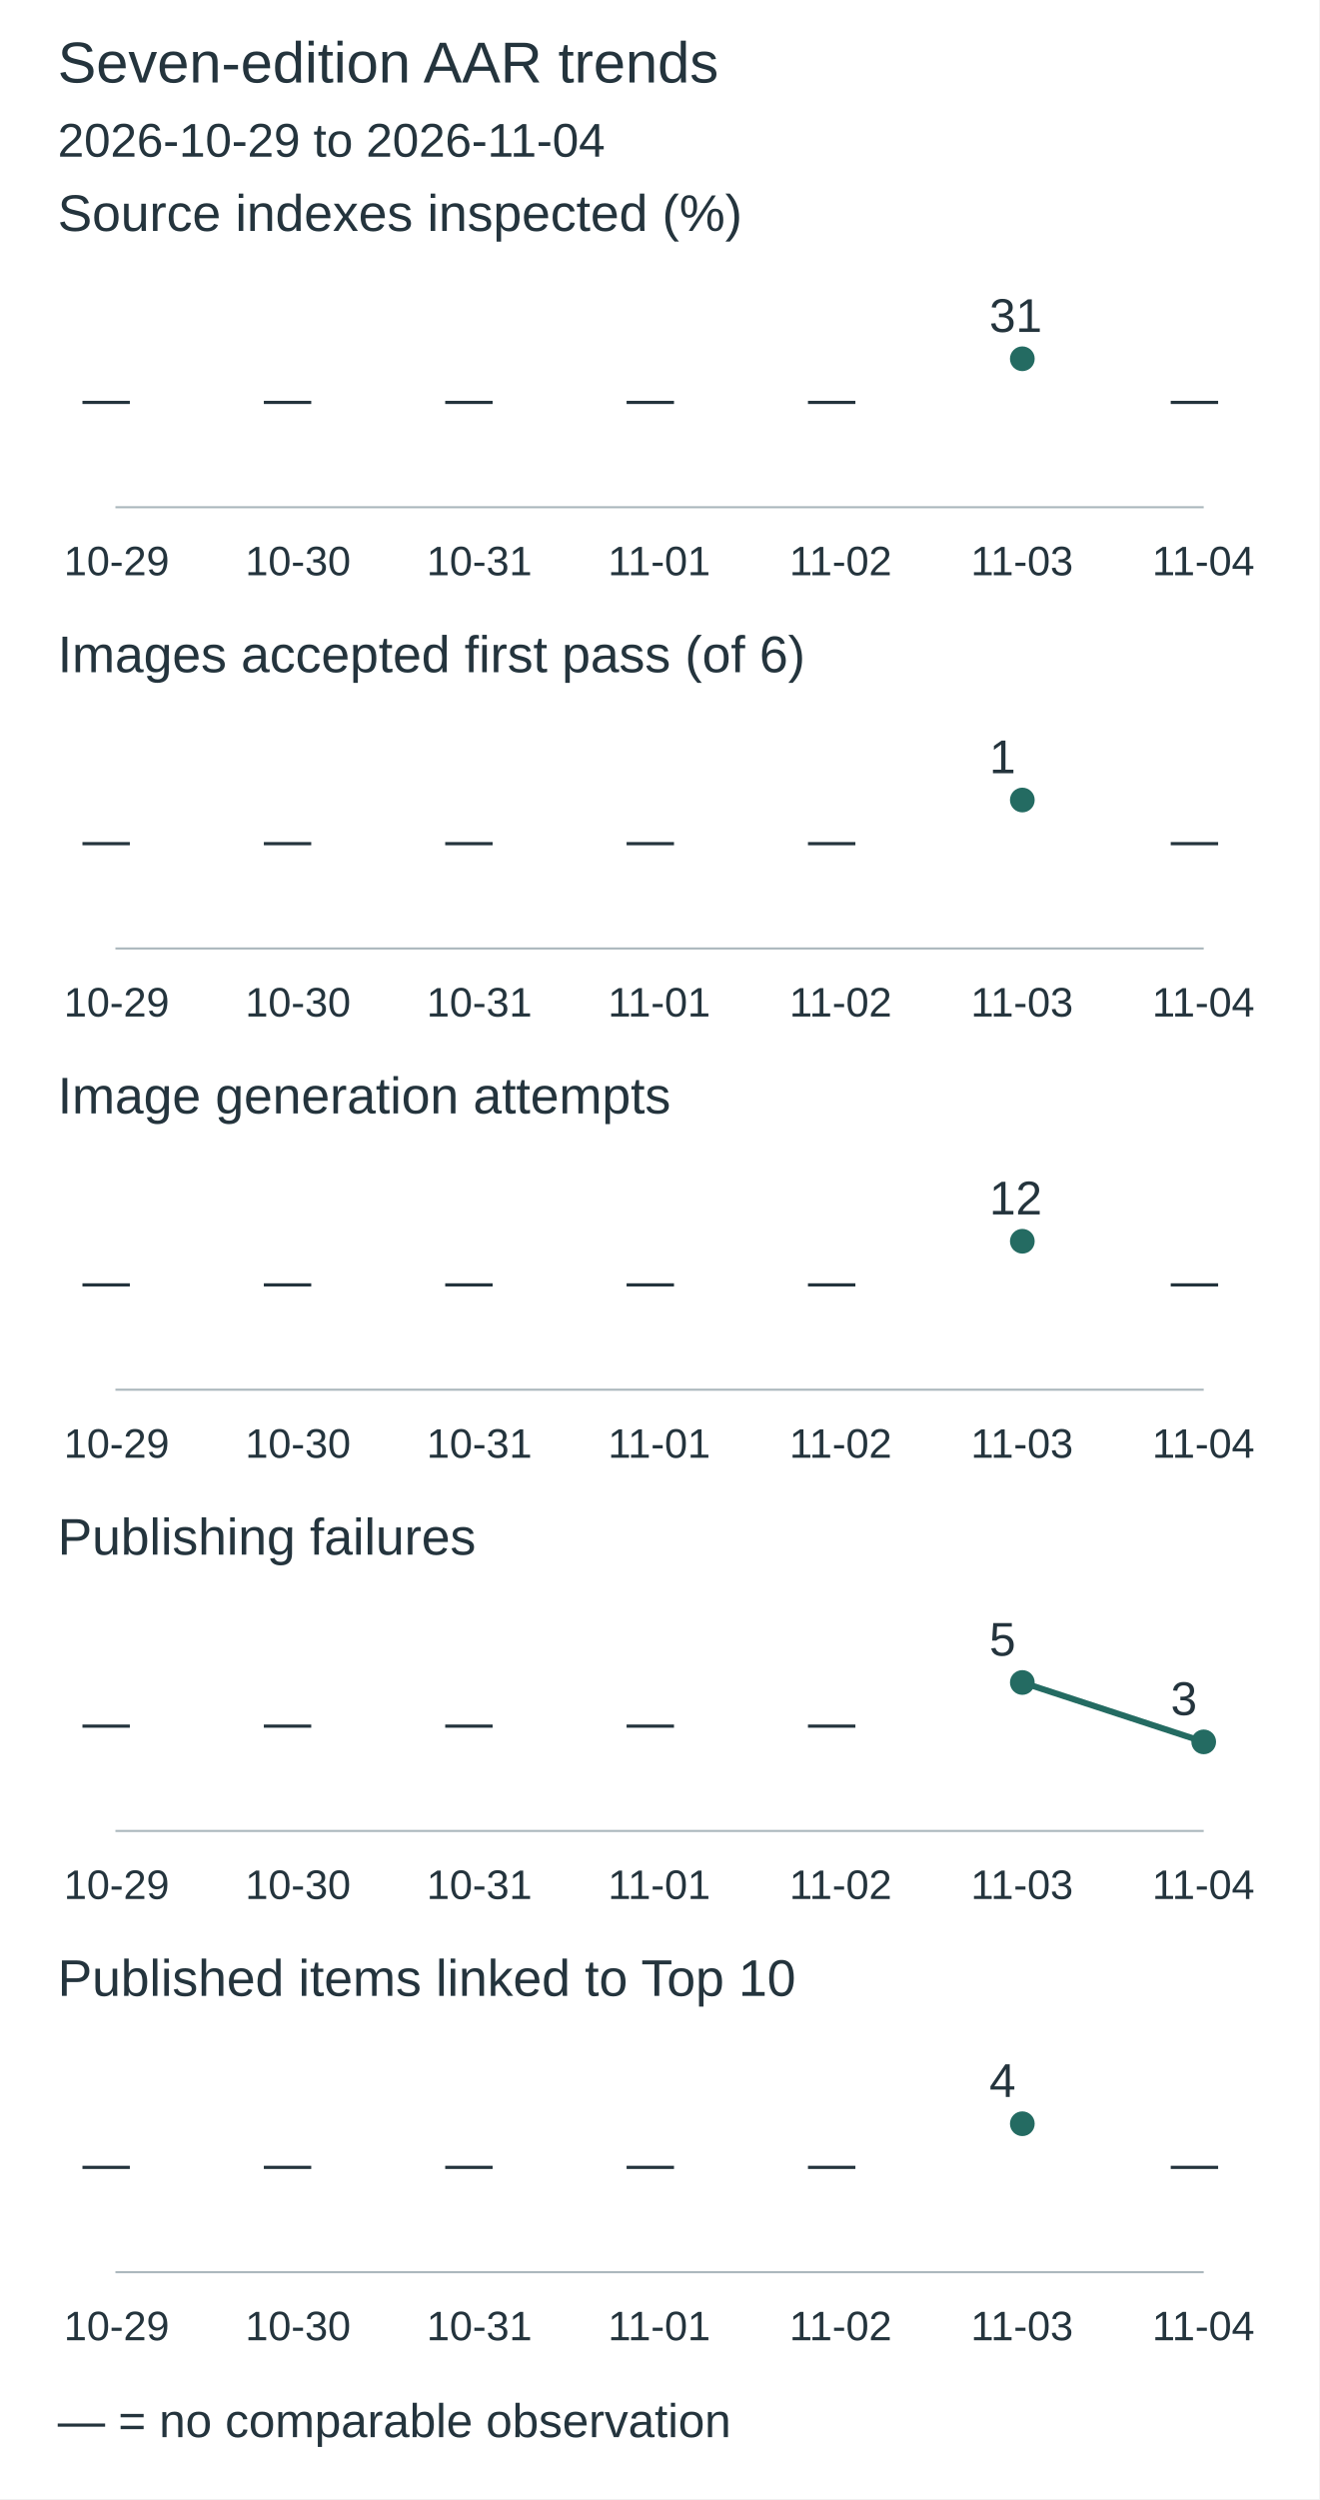
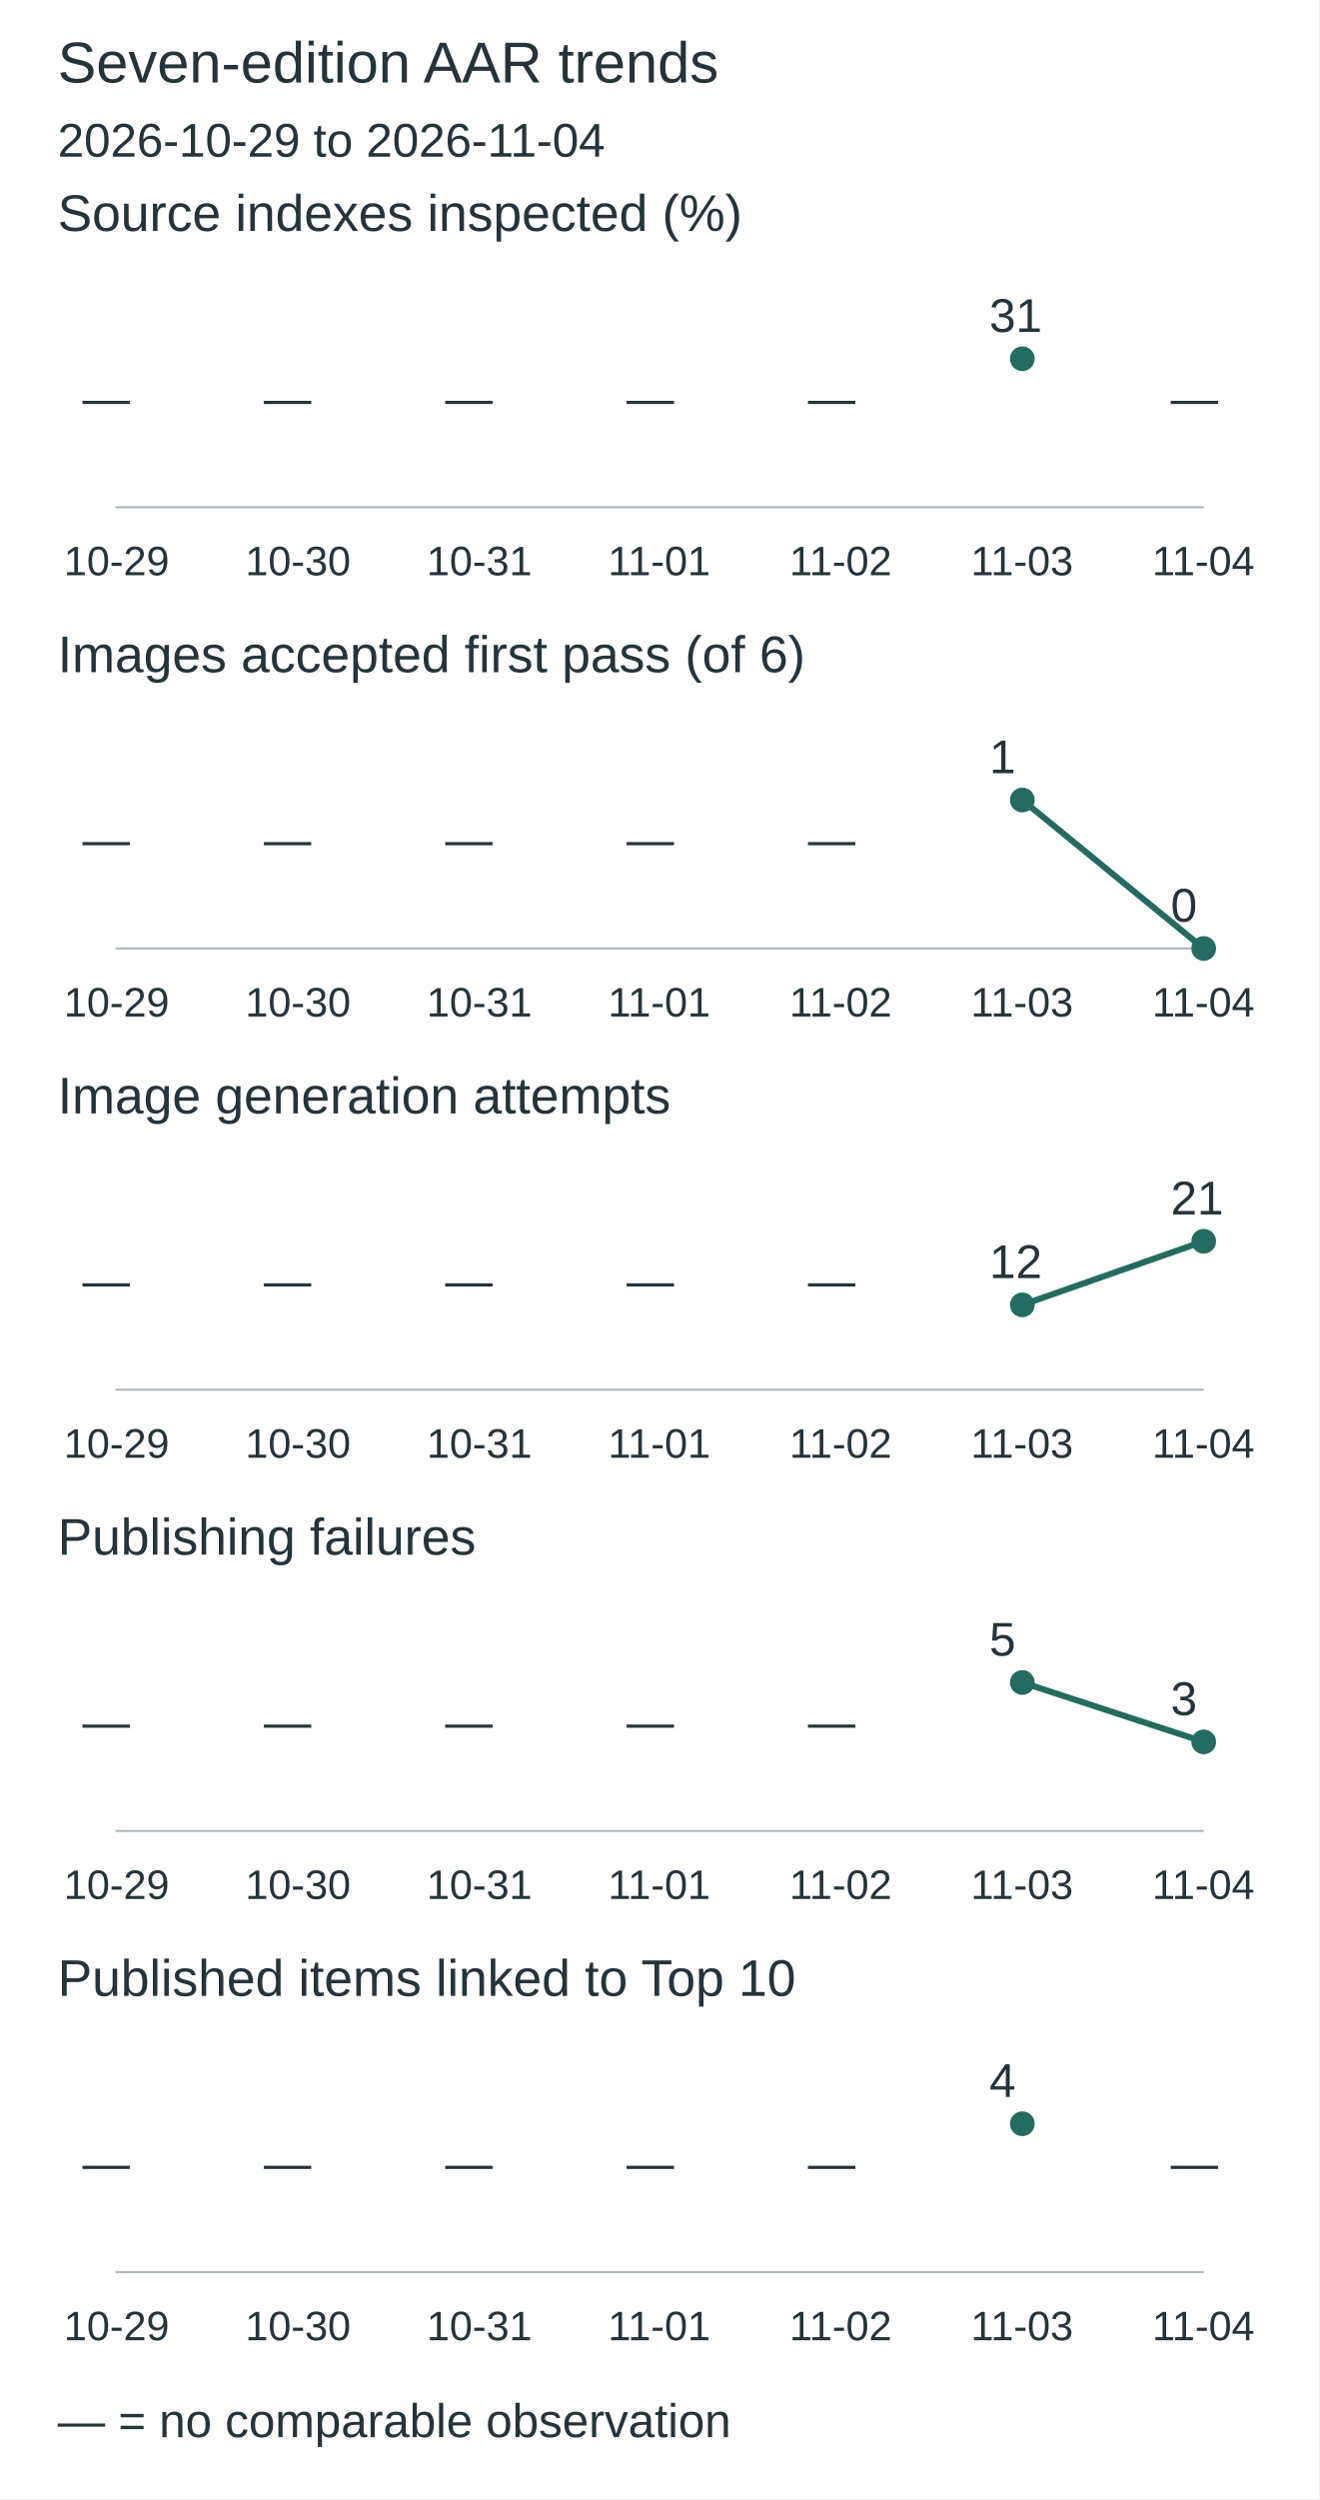
<svg xmlns="http://www.w3.org/2000/svg" width="640" height="1212" viewBox="0 0 640 1212" role="img" aria-label="Seven-edition AAR trends">
  <rect width="640" height="1212" fill="white" />
  <g font-family="Arial,sans-serif" fill="#24343d">
    <text x="28" y="40" font-size="28">Seven-edition AAR trends</text>
    <text x="28" y="76" font-size="23">2026-10-29 to 2026-11-04</text>
    <text x="28" y="112" font-size="25">Source indexes inspected (%)</text>
    <line x1="56" x2="584" y1="246" y2="246" stroke="#aab6bc" />
    <text x="40" y="201" font-size="23">—</text>
    <text x="31" y="279" font-size="20">10-29</text>
    <text x="128" y="201" font-size="23">—</text>
    <text x="119" y="279" font-size="20">10-30</text>
    <text x="216" y="201" font-size="23">—</text>
    <text x="207" y="279" font-size="20">10-31</text>
    <text x="304" y="201" font-size="23">—</text>
    <text x="295" y="279" font-size="20">11-01</text>
    <text x="392" y="201" font-size="23">—</text>
    <text x="383" y="279" font-size="20">11-02</text>
    <circle cx="496" cy="174" r="6" fill="#246b62" />
    <text x="480" y="161" font-size="23">31</text>
    <text x="471" y="279" font-size="20">11-03</text>
    <text x="568" y="201" font-size="23">—</text>
    <text x="559" y="279" font-size="20">11-04</text>
    <text x="28" y="326" font-size="25">Images accepted first pass (of 6)</text>
    <line x1="56" x2="584" y1="460" y2="460" stroke="#aab6bc" />
    <text x="40" y="415" font-size="23">—</text>
    <text x="31" y="493" font-size="20">10-29</text>
    <text x="128" y="415" font-size="23">—</text>
    <text x="119" y="493" font-size="20">10-30</text>
    <text x="216" y="415" font-size="23">—</text>
    <text x="207" y="493" font-size="20">10-31</text>
    <text x="304" y="415" font-size="23">—</text>
    <text x="295" y="493" font-size="20">11-01</text>
    <text x="392" y="415" font-size="23">—</text>
    <text x="383" y="493" font-size="20">11-02</text>
    <circle cx="496" cy="388" r="6" fill="#246b62" />
    <text x="480" y="375" font-size="23">1</text>
    <text x="471" y="493" font-size="20">11-03</text>
-     <text x="568" y="415" font-size="23">—</text>
+     <line x1="496" y1="388" x2="584" y2="460" stroke="#246b62" stroke-width="3" />
+     <circle cx="584" cy="460" r="6" fill="#246b62" />
+     <text x="568" y="447" font-size="23">0</text>
    <text x="559" y="493" font-size="20">11-04</text>
    <text x="28" y="540" font-size="25">Image generation attempts</text>
    <line x1="56" x2="584" y1="674" y2="674" stroke="#aab6bc" />
    <text x="40" y="629" font-size="23">—</text>
    <text x="31" y="707" font-size="20">10-29</text>
    <text x="128" y="629" font-size="23">—</text>
    <text x="119" y="707" font-size="20">10-30</text>
    <text x="216" y="629" font-size="23">—</text>
    <text x="207" y="707" font-size="20">10-31</text>
    <text x="304" y="629" font-size="23">—</text>
    <text x="295" y="707" font-size="20">11-01</text>
    <text x="392" y="629" font-size="23">—</text>
    <text x="383" y="707" font-size="20">11-02</text>
-     <circle cx="496" cy="602" r="6" fill="#246b62" />
-     <text x="480" y="589" font-size="23">12</text>
+     <circle cx="496" cy="632.857" r="6" fill="#246b62" />
+     <text x="480" y="619.857" font-size="23">12</text>
    <text x="471" y="707" font-size="20">11-03</text>
-     <text x="568" y="629" font-size="23">—</text>
+     <line x1="496" y1="632.857" x2="584" y2="602" stroke="#246b62" stroke-width="3" />
+     <circle cx="584" cy="602" r="6" fill="#246b62" />
+     <text x="568" y="589" font-size="23">21</text>
    <text x="559" y="707" font-size="20">11-04</text>
    <text x="28" y="754" font-size="25">Publishing failures</text>
    <line x1="56" x2="584" y1="888" y2="888" stroke="#aab6bc" />
    <text x="40" y="843" font-size="23">—</text>
    <text x="31" y="921" font-size="20">10-29</text>
    <text x="128" y="843" font-size="23">—</text>
    <text x="119" y="921" font-size="20">10-30</text>
    <text x="216" y="843" font-size="23">—</text>
    <text x="207" y="921" font-size="20">10-31</text>
    <text x="304" y="843" font-size="23">—</text>
    <text x="295" y="921" font-size="20">11-01</text>
    <text x="392" y="843" font-size="23">—</text>
    <text x="383" y="921" font-size="20">11-02</text>
    <circle cx="496" cy="816" r="6" fill="#246b62" />
    <text x="480" y="803" font-size="23">5</text>
    <text x="471" y="921" font-size="20">11-03</text>
    <line x1="496" y1="816" x2="584" y2="844.8" stroke="#246b62" stroke-width="3" />
    <circle cx="584" cy="844.8" r="6" fill="#246b62" />
    <text x="568" y="831.8" font-size="23">3</text>
    <text x="559" y="921" font-size="20">11-04</text>
    <text x="28" y="968" font-size="25">Published items linked to Top 10</text>
    <line x1="56" x2="584" y1="1102" y2="1102" stroke="#aab6bc" />
    <text x="40" y="1057" font-size="23">—</text>
    <text x="31" y="1135" font-size="20">10-29</text>
    <text x="128" y="1057" font-size="23">—</text>
    <text x="119" y="1135" font-size="20">10-30</text>
    <text x="216" y="1057" font-size="23">—</text>
    <text x="207" y="1135" font-size="20">10-31</text>
    <text x="304" y="1057" font-size="23">—</text>
    <text x="295" y="1135" font-size="20">11-01</text>
    <text x="392" y="1057" font-size="23">—</text>
    <text x="383" y="1135" font-size="20">11-02</text>
    <circle cx="496" cy="1030" r="6" fill="#246b62" />
    <text x="480" y="1017" font-size="23">4</text>
    <text x="471" y="1135" font-size="20">11-03</text>
    <text x="568" y="1057" font-size="23">—</text>
    <text x="559" y="1135" font-size="20">11-04</text>
    <text x="28" y="1182" font-size="23">— = no comparable observation</text>
  </g>
</svg>
